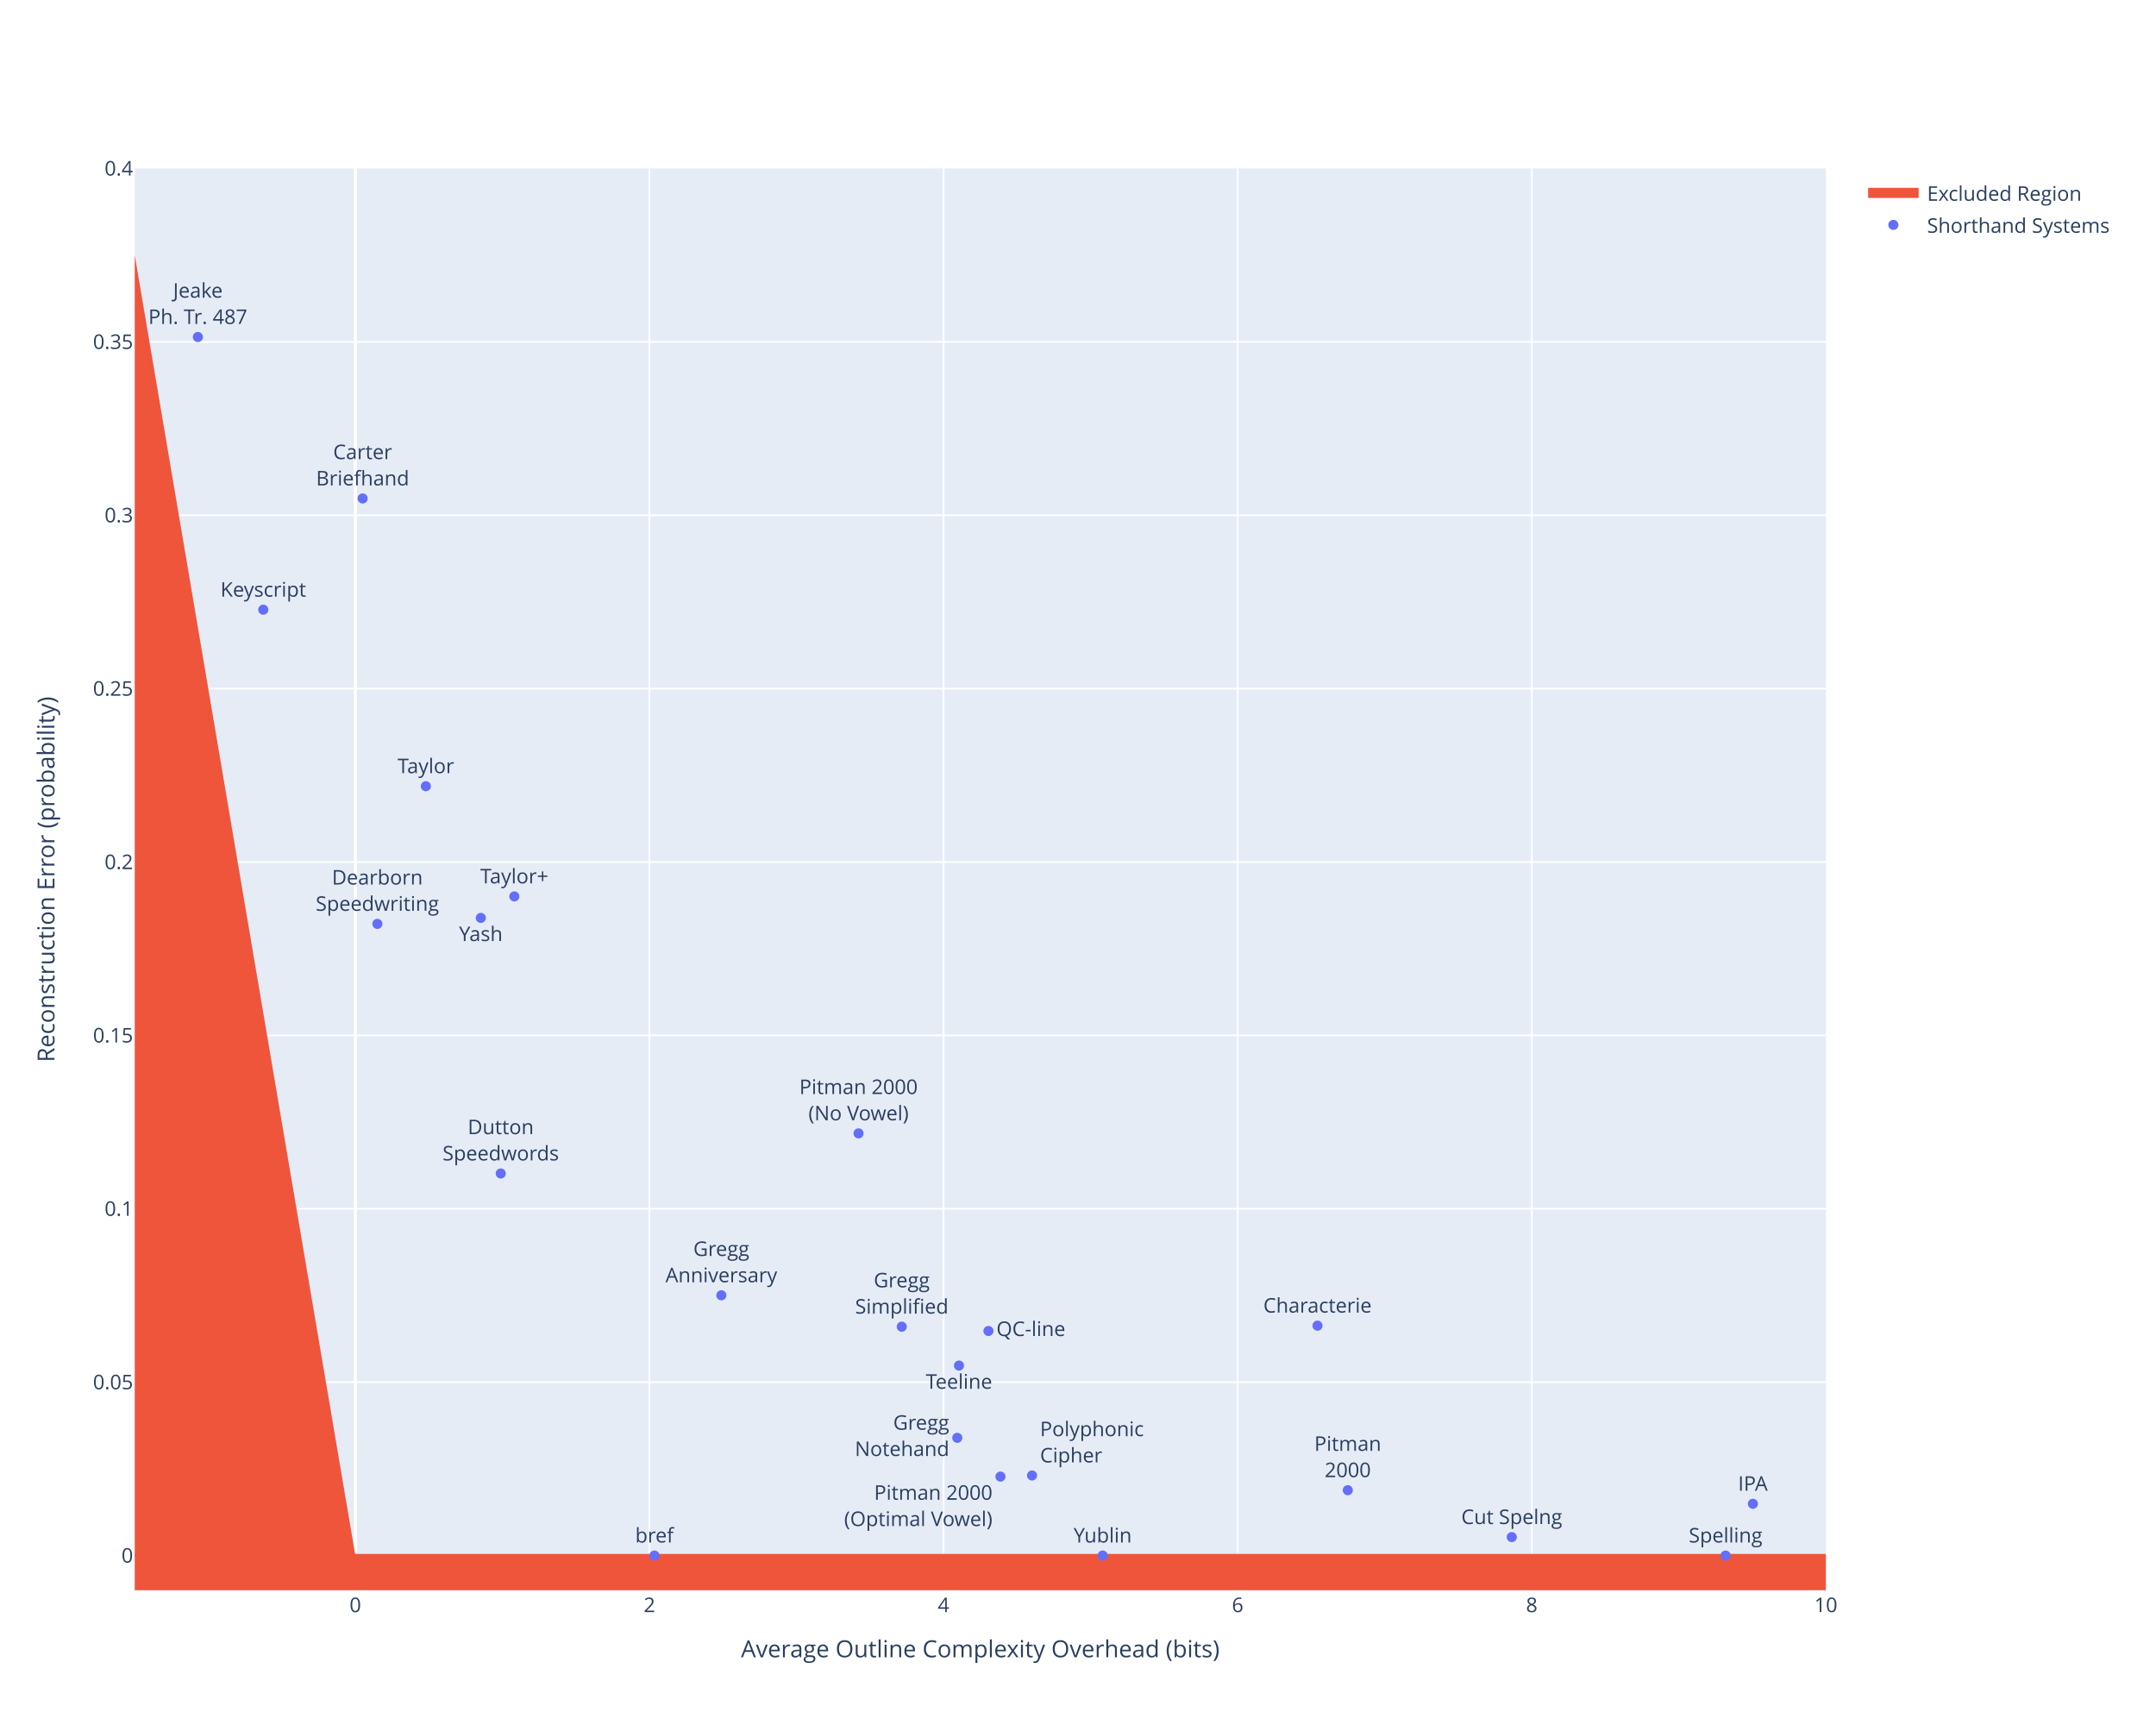
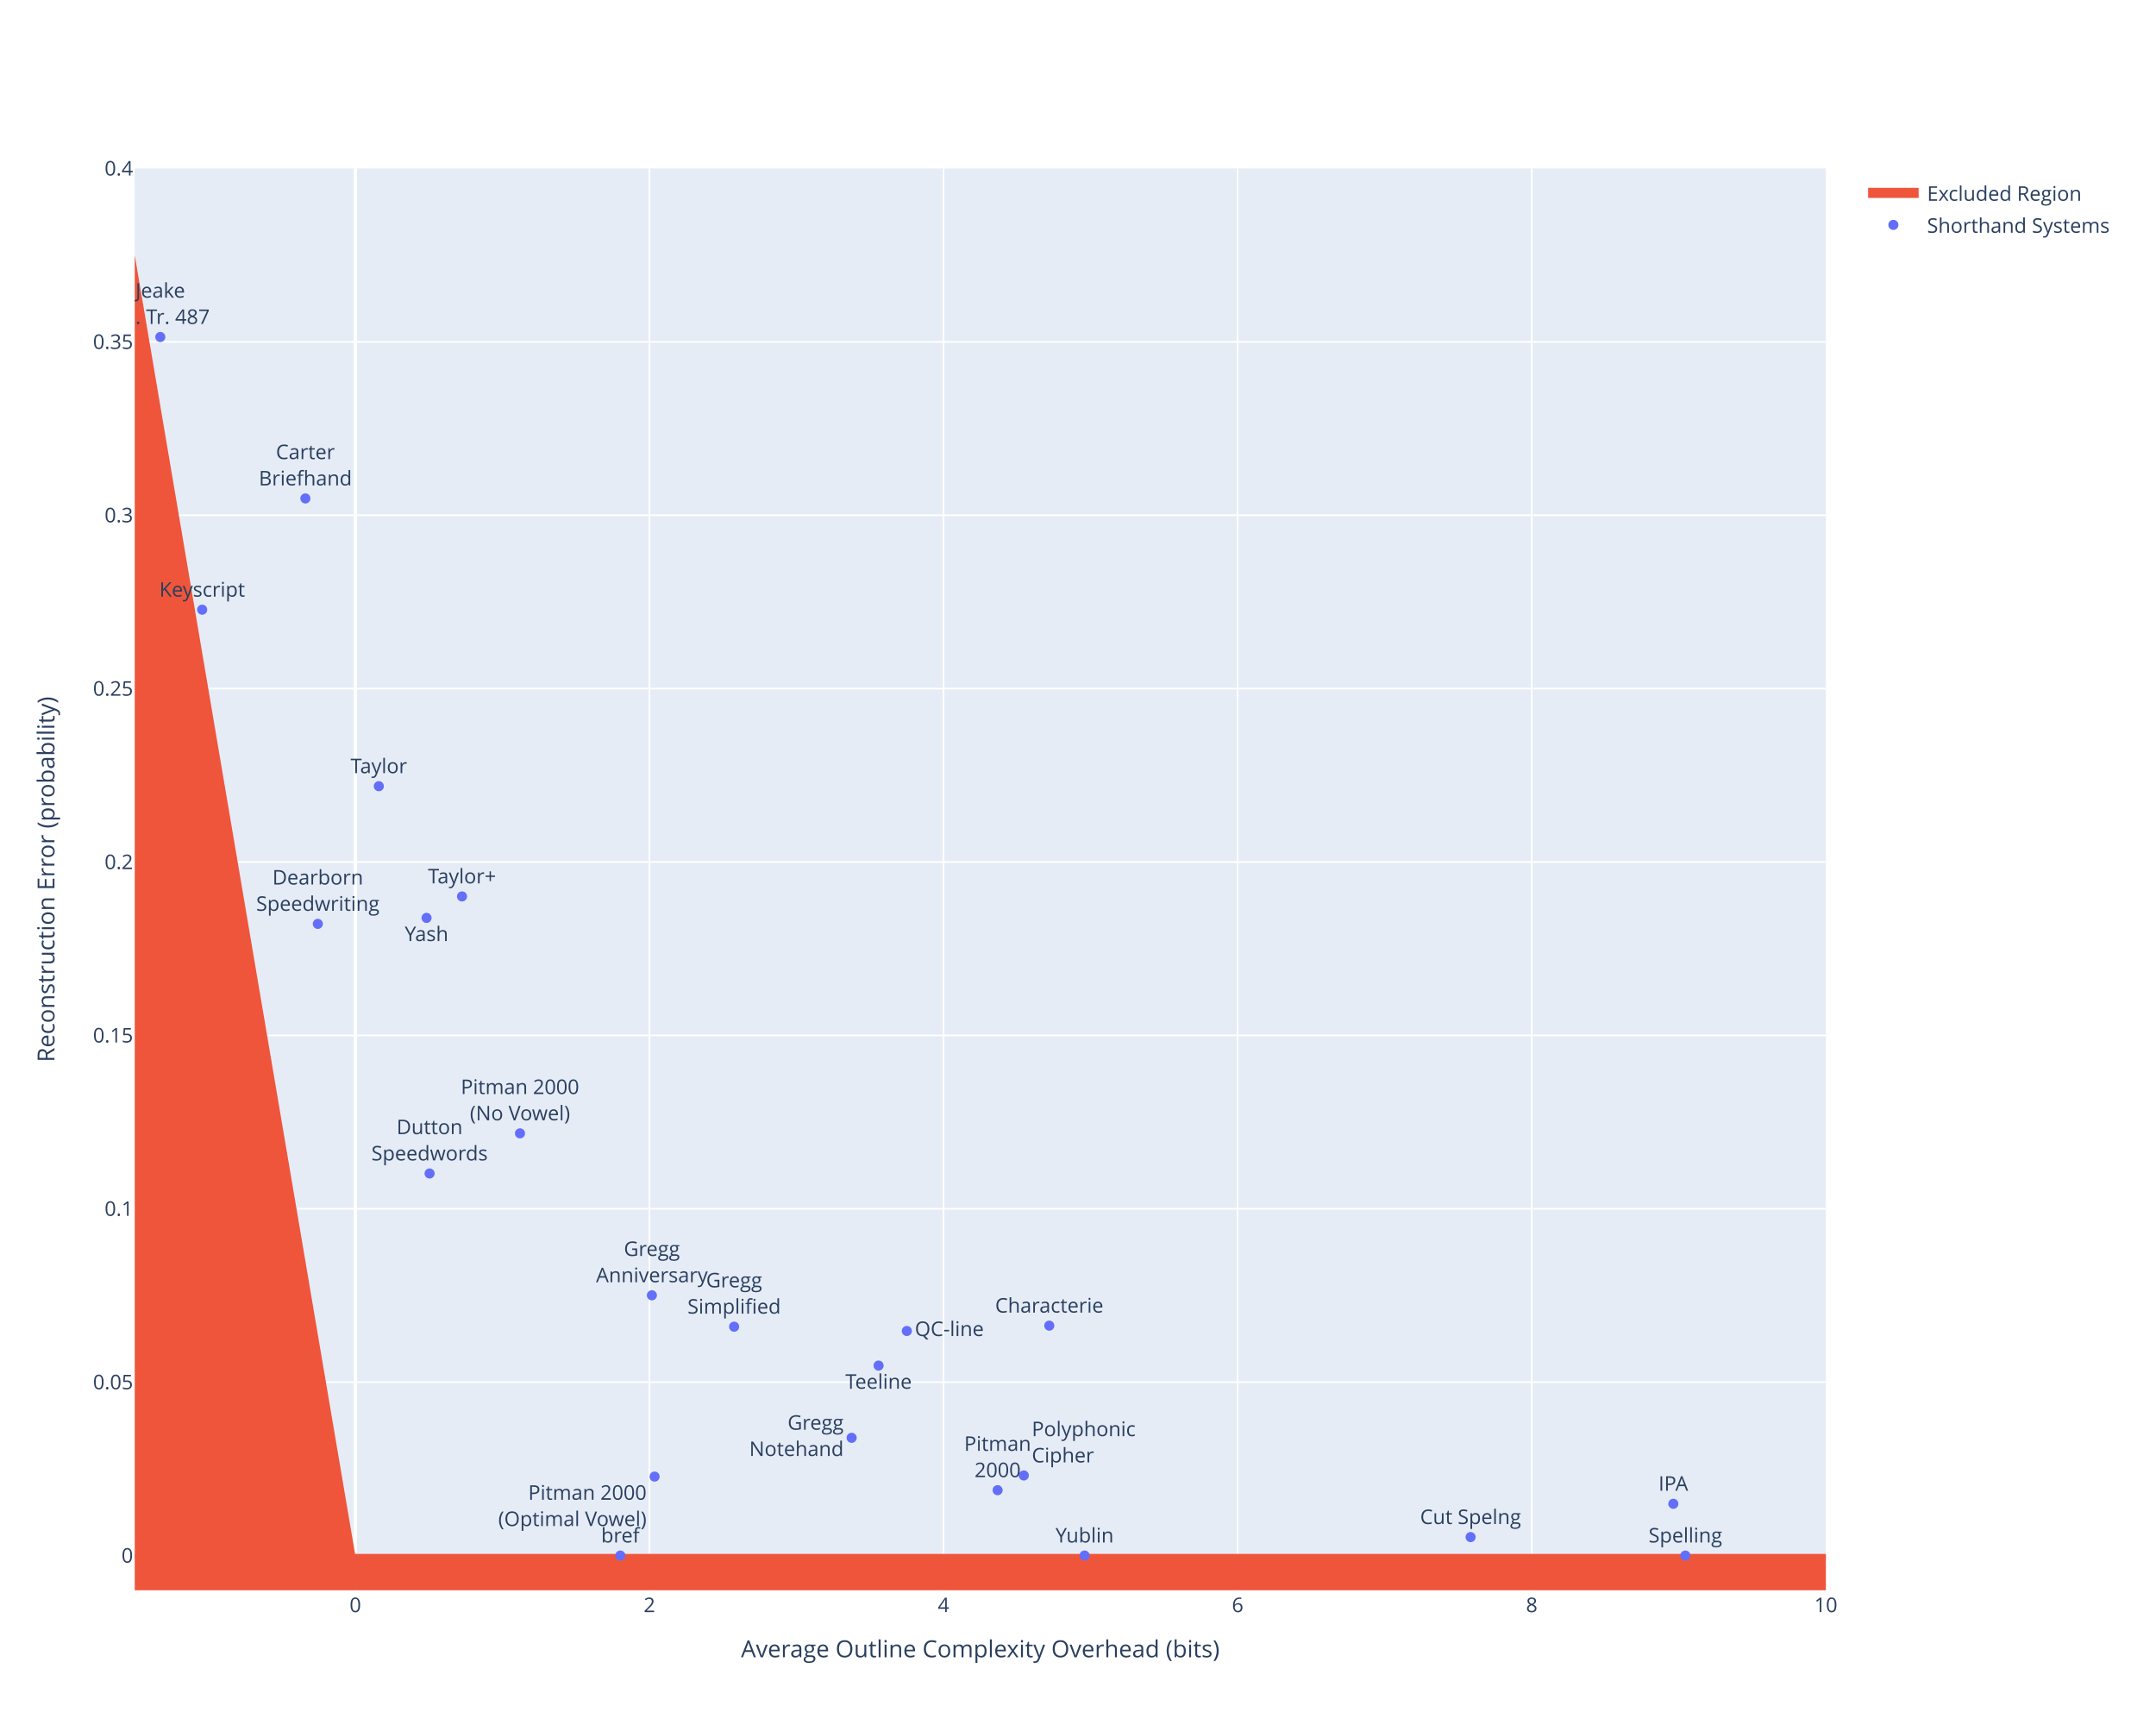
<svg xmlns="http://www.w3.org/2000/svg" class="main-svg" width="1280" height="1024" style="" viewBox="0 0 1280 1024">
  <rect x="0" y="0" width="1280" height="1024" style="fill: rgb(255, 255, 255); fill-opacity: 1;" />
-   <defs id="defs-8dddbd">
+   <defs id="defs-7f9130">
    <g class="clips">
-       <clipPath id="clip8dddbdxyplot" class="plotclip">
+       <clipPath id="clip7f9130xyplot" class="plotclip">
        <rect width="1004" height="844" />
      </clipPath>
-       <clipPath class="axesclip" id="clip8dddbdx">
+       <clipPath class="axesclip" id="clip7f9130x">
        <rect x="80" y="0" width="1004" height="1024" />
      </clipPath>
-       <clipPath class="axesclip" id="clip8dddbdy">
+       <clipPath class="axesclip" id="clip7f9130y">
        <rect x="0" y="100" width="1280" height="844" />
      </clipPath>
-       <clipPath class="axesclip" id="clip8dddbdxy">
+       <clipPath class="axesclip" id="clip7f9130xy">
        <rect x="80" y="100" width="1004" height="844" />
      </clipPath>
    </g>
    <g class="gradients" />
    <g class="patterns" />
  </defs>
  <g class="bglayer">
    <rect class="bg" x="80" y="100" width="1004" height="844" style="fill: rgb(229, 236, 246); fill-opacity: 1; stroke-width: 0;" />
  </g>
  <g class="layer-below">
    <g class="imagelayer" />
    <g class="shapelayer" />
  </g>
  <g class="cartesianlayer">
    <g class="subplot xy">
      <g class="layer-subplot">
        <g class="shapelayer" />
        <g class="imagelayer" />
      </g>
      <g class="minor-gridlayer">
        <g class="x" />
        <g class="y" />
      </g>
      <g class="gridlayer">
        <g class="x">
          <path class="xgrid crisp" transform="translate(385.57,0)" d="M0,100v844" style="stroke: rgb(255, 255, 255); stroke-opacity: 1; stroke-width: 1px;" />
          <path class="xgrid crisp" transform="translate(560.17,0)" d="M0,100v844" style="stroke: rgb(255, 255, 255); stroke-opacity: 1; stroke-width: 1px;" />
          <path class="xgrid crisp" transform="translate(734.78,0)" d="M0,100v844" style="stroke: rgb(255, 255, 255); stroke-opacity: 1; stroke-width: 1px;" />
          <path class="xgrid crisp" transform="translate(909.39,0)" d="M0,100v844" style="stroke: rgb(255, 255, 255); stroke-opacity: 1; stroke-width: 1px;" />
        </g>
        <g class="y">
          <path class="ygrid crisp" transform="translate(0,820.49)" d="M80,0h1004" style="stroke: rgb(255, 255, 255); stroke-opacity: 1; stroke-width: 1px;" />
          <path class="ygrid crisp" transform="translate(0,717.56)" d="M80,0h1004" style="stroke: rgb(255, 255, 255); stroke-opacity: 1; stroke-width: 1px;" />
          <path class="ygrid crisp" transform="translate(0,614.63)" d="M80,0h1004" style="stroke: rgb(255, 255, 255); stroke-opacity: 1; stroke-width: 1px;" />
          <path class="ygrid crisp" transform="translate(0,511.71)" d="M80,0h1004" style="stroke: rgb(255, 255, 255); stroke-opacity: 1; stroke-width: 1px;" />
          <path class="ygrid crisp" transform="translate(0,408.78)" d="M80,0h1004" style="stroke: rgb(255, 255, 255); stroke-opacity: 1; stroke-width: 1px;" />
          <path class="ygrid crisp" transform="translate(0,305.85)" d="M80,0h1004" style="stroke: rgb(255, 255, 255); stroke-opacity: 1; stroke-width: 1px;" />
          <path class="ygrid crisp" transform="translate(0,202.93)" d="M80,0h1004" style="stroke: rgb(255, 255, 255); stroke-opacity: 1; stroke-width: 1px;" />
        </g>
      </g>
      <g class="zerolinelayer">
        <path class="xzl zl crisp" transform="translate(210.96,0)" d="M0,100v844" style="stroke: rgb(255, 255, 255); stroke-opacity: 1; stroke-width: 2px;" />
        <path class="yzl zl crisp" transform="translate(0,923.41)" d="M80,0h1004" style="stroke: rgb(255, 255, 255); stroke-opacity: 1; stroke-width: 2px;" />
      </g>
      <g class="layer-between">
        <g class="shapelayer" />
        <g class="imagelayer" />
      </g>
      <path class="xlines-below" />
      <path class="ylines-below" />
      <g class="overlines-below" />
      <g class="xaxislayer-below" />
      <g class="yaxislayer-below" />
      <g class="overaxes-below" />
      <g class="overplot">
-         <g class="xy" transform="translate(80,100)" clip-path="url(#clip8dddbdxyplot)">
+         <g class="xy" transform="translate(80,100)" clip-path="url(#clip7f9130xyplot)">
          <g class="scatterlayer mlayer">
-             <g class="trace scatter traced5f0e8" style="stroke-miterlimit: 2;">
+             <g class="trace scatter trace0a3fb0" style="stroke-miterlimit: 2;">
              <g class="fills">
                <g>
                  <path class="js-fill" d="M1004,823.41L0,823.41L0,51.46L43.65,308.78L87.3,566.1L130.96,823.41L174.61,823.41L218.26,823.41L261.91,823.41L305.57,823.41L349.22,823.41L392.87,823.41L436.52,823.41L480.17,823.41L523.83,823.41L567.48,823.41L611.13,823.41L654.78,823.41L698.43,823.41L742.09,823.41L785.74,823.41L829.39,823.41L873.04,823.41L916.7,823.41L960.35,823.41L1004,823.41" style="fill: rgb(239, 85, 59); fill-opacity: 1; stroke-width: 0;" />
                </g>
              </g>
              <g class="errorbars" />
              <g class="lines" />
              <g class="points" />
              <g class="text" />
            </g>
-             <g class="trace scatter traceb0dc5a" style="stroke-miterlimit: 2;">
+             <g class="trace scatter traceace3ab" style="stroke-miterlimit: 2;">
              <g class="fills">
                <g>
                  <path class="js-fill" d="M1004,823.41L0,823.41L0,2881.95L43.65,2881.95L87.3,2881.95L130.96,2881.95L174.61,2881.95L218.26,2881.95L261.91,2881.95L305.57,2881.95L349.22,2881.95L392.87,2881.95L436.52,2881.95L480.17,2881.95L523.83,2881.95L567.48,2881.95L611.13,2881.95L654.78,2881.95L698.43,2881.95L742.09,2881.95L785.74,2881.95L829.39,2881.95L873.04,2881.95L916.7,2881.95L960.35,2881.95L1004,2881.95" style="fill: rgb(239, 85, 59); fill-opacity: 1; stroke-width: 0;" />
                </g>
              </g>
              <g class="errorbars" />
              <g class="lines" />
              <g class="points" />
              <g class="text" />
            </g>
-             <g class="trace scatter trace852b61" style="stroke-miterlimit: 2; opacity: 1;">
+             <g class="trace scatter tracee16924" style="stroke-miterlimit: 2; opacity: 1;">
              <g class="fills" />
              <g class="errorbars" />
              <g class="lines">
                <path class="js-line" d="M0,823.41L1004,823.41" style="vector-effect: none; fill: none; stroke: rgb(239, 85, 59); stroke-opacity: 1; stroke-width: 2px; opacity: 1;" />
              </g>
              <g class="points" />
              <g class="text" />
            </g>
-             <g class="trace scatter trace930db3" style="stroke-miterlimit: 2; opacity: 1;">
+             <g class="trace scatter trace1103ac" style="stroke-miterlimit: 2; opacity: 1;">
              <g class="fills" />
              <g class="errorbars" />
              <g class="lines" />
              <g class="points">
-                 <path class="point" transform="translate(944.47,823.41)" d="M3,0A3,3 0 1,1 0,-3A3,3 0 0,1 3,0Z" style="opacity: 1; stroke-width: 0px; fill: rgb(99, 110, 250); fill-opacity: 1;" />
-                 <path class="point" transform="translate(960.68,792.68)" d="M3,0A3,3 0 1,1 0,-3A3,3 0 0,1 3,0Z" style="opacity: 1; stroke-width: 0px; fill: rgb(99, 110, 250); fill-opacity: 1;" />
-                 <path class="point" transform="translate(135.3,195.89)" d="M3,0A3,3 0 1,1 0,-3A3,3 0 0,1 3,0Z" style="opacity: 1; stroke-width: 0px; fill: rgb(99, 110, 250); fill-opacity: 1;" />
-                 <path class="point" transform="translate(217.29,596.61)" d="M3,0A3,3 0 1,1 0,-3A3,3 0 0,1 3,0Z" style="opacity: 1; stroke-width: 0px; fill: rgb(99, 110, 250); fill-opacity: 1;" />
-                 <path class="point" transform="translate(348.26,668.92)" d="M3,0A3,3 0 1,1 0,-3A3,3 0 0,1 3,0Z" style="opacity: 1; stroke-width: 0px; fill: rgb(99, 110, 250); fill-opacity: 1;" />
-                 <path class="point" transform="translate(488.32,753.52)" d="M3,0A3,3 0 1,1 0,-3A3,3 0 0,1 3,0Z" style="opacity: 1; stroke-width: 0px; fill: rgb(99, 110, 250); fill-opacity: 1;" />
-                 <path class="point" transform="translate(455.37,687.55)" d="M3,0A3,3 0 1,1 0,-3A3,3 0 0,1 3,0Z" style="opacity: 1; stroke-width: 0px; fill: rgb(99, 110, 250); fill-opacity: 1;" />
-                 <path class="point" transform="translate(308.54,823.41)" d="M3,0A3,3 0 1,1 0,-3A3,3 0 0,1 3,0Z" style="opacity: 1; stroke-width: 0px; fill: rgb(99, 110, 250); fill-opacity: 1;" />
-                 <path class="point" transform="translate(574.65,823.41)" d="M3,0A3,3 0 1,1 0,-3A3,3 0 0,1 3,0Z" style="opacity: 1; stroke-width: 0px; fill: rgb(99, 110, 250); fill-opacity: 1;" />
-                 <path class="point" transform="translate(817.53,812.45)" d="M3,0A3,3 0 1,1 0,-3A3,3 0 0,1 3,0Z" style="opacity: 1; stroke-width: 0px; fill: rgb(99, 110, 250); fill-opacity: 1;" />
-                 <path class="point" transform="translate(172.83,366.71)" d="M3,0A3,3 0 1,1 0,-3A3,3 0 0,1 3,0Z" style="opacity: 1; stroke-width: 0px; fill: rgb(99, 110, 250); fill-opacity: 1;" />
-                 <path class="point" transform="translate(225.35,432.14)" d="M3,0A3,3 0 1,1 0,-3A3,3 0 0,1 3,0Z" style="opacity: 1; stroke-width: 0px; fill: rgb(99, 110, 250); fill-opacity: 1;" />
-                 <path class="point" transform="translate(702.18,686.94)" d="M3,0A3,3 0 1,1 0,-3A3,3 0 0,1 3,0Z" style="opacity: 1; stroke-width: 0px; fill: rgb(99, 110, 250); fill-opacity: 1;" />
-                 <path class="point" transform="translate(489.34,710.64)" d="M3,0A3,3 0 1,1 0,-3A3,3 0 0,1 3,0Z" style="opacity: 1; stroke-width: 0px; fill: rgb(99, 110, 250); fill-opacity: 1;" />
-                 <path class="point" transform="translate(76.31,261.93)" d="M3,0A3,3 0 1,1 0,-3A3,3 0 0,1 3,0Z" style="opacity: 1; stroke-width: 0px; fill: rgb(99, 110, 250); fill-opacity: 1;" />
-                 <path class="point" transform="translate(144.04,448.43)" d="M3,0A3,3 0 1,1 0,-3A3,3 0 0,1 3,0Z" style="opacity: 1; stroke-width: 0px; fill: rgb(99, 110, 250); fill-opacity: 1;" />
-                 <path class="point" transform="translate(506.83,690.1)" d="M3,0A3,3 0 1,1 0,-3A3,3 0 0,1 3,0Z" style="opacity: 1; stroke-width: 0px; fill: rgb(99, 110, 250); fill-opacity: 1;" />
-                 <path class="point" transform="translate(205.46,444.88)" d="M3,0A3,3 0 1,1 0,-3A3,3 0 0,1 3,0Z" style="opacity: 1; stroke-width: 0px; fill: rgb(99, 110, 250); fill-opacity: 1;" />
-                 <path class="point" transform="translate(37.48,100.05)" d="M3,0A3,3 0 1,1 0,-3A3,3 0 0,1 3,0Z" style="opacity: 1; stroke-width: 0px; fill: rgb(99, 110, 250); fill-opacity: 1;" />
-                 <path class="point" transform="translate(532.71,775.88)" d="M3,0A3,3 0 1,1 0,-3A3,3 0 0,1 3,0Z" style="opacity: 1; stroke-width: 0px; fill: rgb(99, 110, 250); fill-opacity: 1;" />
-                 <path class="point" transform="translate(720.17,784.61)" d="M3,0A3,3 0 1,1 0,-3A3,3 0 0,1 3,0Z" style="opacity: 1; stroke-width: 0px; fill: rgb(99, 110, 250); fill-opacity: 1;" />
-                 <path class="point" transform="translate(429.71,572.79)" d="M3,0A3,3 0 1,1 0,-3A3,3 0 0,1 3,0Z" style="opacity: 1; stroke-width: 0px; fill: rgb(99, 110, 250); fill-opacity: 1;" />
-                 <path class="point" transform="translate(513.97,776.54)" d="M3,0A3,3 0 1,1 0,-3A3,3 0 0,1 3,0Z" style="opacity: 1; stroke-width: 0px; fill: rgb(99, 110, 250); fill-opacity: 1;" />
+                 <path class="point" transform="translate(920.6,823.41)" d="M3,0A3,3 0 1,1 0,-3A3,3 0 0,1 3,0Z" style="opacity: 1; stroke-width: 0px; fill: rgb(99, 110, 250); fill-opacity: 1;" />
+                 <path class="point" transform="translate(913.44,792.68)" d="M3,0A3,3 0 1,1 0,-3A3,3 0 0,1 3,0Z" style="opacity: 1; stroke-width: 0px; fill: rgb(99, 110, 250); fill-opacity: 1;" />
+                 <path class="point" transform="translate(101.31,195.89)" d="M3,0A3,3 0 1,1 0,-3A3,3 0 0,1 3,0Z" style="opacity: 1; stroke-width: 0px; fill: rgb(99, 110, 250); fill-opacity: 1;" />
+                 <path class="point" transform="translate(175.04,596.61)" d="M3,0A3,3 0 1,1 0,-3A3,3 0 0,1 3,0Z" style="opacity: 1; stroke-width: 0px; fill: rgb(99, 110, 250); fill-opacity: 1;" />
+                 <path class="point" transform="translate(307.02,668.92)" d="M3,0A3,3 0 1,1 0,-3A3,3 0 0,1 3,0Z" style="opacity: 1; stroke-width: 0px; fill: rgb(99, 110, 250); fill-opacity: 1;" />
+                 <path class="point" transform="translate(425.61,753.52)" d="M3,0A3,3 0 1,1 0,-3A3,3 0 0,1 3,0Z" style="opacity: 1; stroke-width: 0px; fill: rgb(99, 110, 250); fill-opacity: 1;" />
+                 <path class="point" transform="translate(355.84,687.55)" d="M3,0A3,3 0 1,1 0,-3A3,3 0 0,1 3,0Z" style="opacity: 1; stroke-width: 0px; fill: rgb(99, 110, 250); fill-opacity: 1;" />
+                 <path class="point" transform="translate(288.3,823.41)" d="M3,0A3,3 0 1,1 0,-3A3,3 0 0,1 3,0Z" style="opacity: 1; stroke-width: 0px; fill: rgb(99, 110, 250); fill-opacity: 1;" />
+                 <path class="point" transform="translate(563.92,823.41)" d="M3,0A3,3 0 1,1 0,-3A3,3 0 0,1 3,0Z" style="opacity: 1; stroke-width: 0px; fill: rgb(99, 110, 250); fill-opacity: 1;" />
+                 <path class="point" transform="translate(793.08,812.45)" d="M3,0A3,3 0 1,1 0,-3A3,3 0 0,1 3,0Z" style="opacity: 1; stroke-width: 0px; fill: rgb(99, 110, 250); fill-opacity: 1;" />
+                 <path class="point" transform="translate(144.91,366.71)" d="M3,0A3,3 0 1,1 0,-3A3,3 0 0,1 3,0Z" style="opacity: 1; stroke-width: 0px; fill: rgb(99, 110, 250); fill-opacity: 1;" />
+                 <path class="point" transform="translate(194.3,432.14)" d="M3,0A3,3 0 1,1 0,-3A3,3 0 0,1 3,0Z" style="opacity: 1; stroke-width: 0px; fill: rgb(99, 110, 250); fill-opacity: 1;" />
+                 <path class="point" transform="translate(542.95,686.94)" d="M3,0A3,3 0 1,1 0,-3A3,3 0 0,1 3,0Z" style="opacity: 1; stroke-width: 0px; fill: rgb(99, 110, 250); fill-opacity: 1;" />
+                 <path class="point" transform="translate(441.6,710.64)" d="M3,0A3,3 0 1,1 0,-3A3,3 0 0,1 3,0Z" style="opacity: 1; stroke-width: 0px; fill: rgb(99, 110, 250); fill-opacity: 1;" />
+                 <path class="point" transform="translate(40.03,261.93)" d="M3,0A3,3 0 1,1 0,-3A3,3 0 0,1 3,0Z" style="opacity: 1; stroke-width: 0px; fill: rgb(99, 110, 250); fill-opacity: 1;" />
+                 <path class="point" transform="translate(108.69,448.43)" d="M3,0A3,3 0 1,1 0,-3A3,3 0 0,1 3,0Z" style="opacity: 1; stroke-width: 0px; fill: rgb(99, 110, 250); fill-opacity: 1;" />
+                 <path class="point" transform="translate(458.38,690.1)" d="M3,0A3,3 0 1,1 0,-3A3,3 0 0,1 3,0Z" style="opacity: 1; stroke-width: 0px; fill: rgb(99, 110, 250); fill-opacity: 1;" />
+                 <path class="point" transform="translate(173.24,444.88)" d="M3,0A3,3 0 1,1 0,-3A3,3 0 0,1 3,0Z" style="opacity: 1; stroke-width: 0px; fill: rgb(99, 110, 250); fill-opacity: 1;" />
+                 <path class="point" transform="translate(15.17,100.05)" d="M3,0A3,3 0 1,1 0,-3A3,3 0 0,1 3,0Z" style="opacity: 1; stroke-width: 0px; fill: rgb(99, 110, 250); fill-opacity: 1;" />
+                 <path class="point" transform="translate(527.82,775.88)" d="M3,0A3,3 0 1,1 0,-3A3,3 0 0,1 3,0Z" style="opacity: 1; stroke-width: 0px; fill: rgb(99, 110, 250); fill-opacity: 1;" />
+                 <path class="point" transform="translate(512.28,784.61)" d="M3,0A3,3 0 1,1 0,-3A3,3 0 0,1 3,0Z" style="opacity: 1; stroke-width: 0px; fill: rgb(99, 110, 250); fill-opacity: 1;" />
+                 <path class="point" transform="translate(228.72,572.79)" d="M3,0A3,3 0 1,1 0,-3A3,3 0 0,1 3,0Z" style="opacity: 1; stroke-width: 0px; fill: rgb(99, 110, 250); fill-opacity: 1;" />
+                 <path class="point" transform="translate(308.62,776.54)" d="M3,0A3,3 0 1,1 0,-3A3,3 0 0,1 3,0Z" style="opacity: 1; stroke-width: 0px; fill: rgb(99, 110, 250); fill-opacity: 1;" />
              </g>
              <g class="text">
                <g class="textpoint" transform="translate(0,-7.75)">
-                   <text x="944.47" y="823.41" text-anchor="middle" style="font-family: 'Open Sans', verdana, arial, sans-serif; font-size: 12px; fill: rgb(42, 63, 95); fill-opacity: 1; white-space: pre;">Spelling</text>
-                 </g>
-                 <g class="textpoint" transform="translate(0,-7.75)">
-                   <text x="960.68" y="792.68" text-anchor="middle" style="font-family: 'Open Sans', verdana, arial, sans-serif; font-size: 12px; fill: rgb(42, 63, 95); fill-opacity: 1; white-space: pre;">IPA</text>
-                 </g>
-                 <g class="textpoint" transform="translate(0,-23.35)">
-                   <text x="135.3" y="195.89" text-anchor="middle" style="font-family: 'Open Sans', verdana, arial, sans-serif; font-size: 12px; fill: rgb(42, 63, 95); fill-opacity: 1; white-space: pre;">Carter<tspan class="line" dy="0em" x="135.3" y="195.89" />
-                     <tspan class="line" dy="1.3em" x="135.3" y="195.89">Briefhand</tspan>
-                   </text>
-                 </g>
-                 <g class="textpoint" transform="translate(0,-23.35)">
-                   <text x="217.29" y="596.61" text-anchor="middle" style="font-family: 'Open Sans', verdana, arial, sans-serif; font-size: 12px; fill: rgb(42, 63, 95); fill-opacity: 1; white-space: pre;">Dutton<tspan class="line" dy="0em" x="217.29" y="596.61" />
-                     <tspan class="line" dy="1.3em" x="217.29" y="596.61">Speedwords</tspan>
-                   </text>
-                 </g>
-                 <g class="textpoint" transform="translate(0,-23.35)">
-                   <text x="348.26" y="668.92" text-anchor="middle" style="font-family: 'Open Sans', verdana, arial, sans-serif; font-size: 12px; fill: rgb(42, 63, 95); fill-opacity: 1; white-space: pre;">Gregg<tspan class="line" dy="0em" x="348.26" y="668.92" />
-                     <tspan class="line" dy="1.3em" x="348.26" y="668.92">Anniversary</tspan>
+                   <text x="920.6" y="823.41" text-anchor="middle" style="font-family: 'Open Sans', verdana, arial, sans-serif; font-size: 12px; fill: rgb(42, 63, 95); fill-opacity: 1; white-space: pre;">Spelling</text>
+                 </g>
+                 <g class="textpoint" transform="translate(0,-7.75)">
+                   <text x="913.44" y="792.68" text-anchor="middle" style="font-family: 'Open Sans', verdana, arial, sans-serif; font-size: 12px; fill: rgb(42, 63, 95); fill-opacity: 1; white-space: pre;">IPA</text>
+                 </g>
+                 <g class="textpoint" transform="translate(0,-23.35)">
+                   <text x="101.31" y="195.89" text-anchor="middle" style="font-family: 'Open Sans', verdana, arial, sans-serif; font-size: 12px; fill: rgb(42, 63, 95); fill-opacity: 1; white-space: pre;">Carter<tspan class="line" dy="0em" x="101.31" y="195.89" />
+                     <tspan class="line" dy="1.3em" x="101.31" y="195.89">Briefhand</tspan>
+                   </text>
+                 </g>
+                 <g class="textpoint" transform="translate(0,-23.35)">
+                   <text x="175.04" y="596.61" text-anchor="middle" style="font-family: 'Open Sans', verdana, arial, sans-serif; font-size: 12px; fill: rgb(42, 63, 95); fill-opacity: 1; white-space: pre;">Dutton<tspan class="line" dy="0em" x="175.04" y="596.61" />
+                     <tspan class="line" dy="1.3em" x="175.04" y="596.61">Speedwords</tspan>
+                   </text>
+                 </g>
+                 <g class="textpoint" transform="translate(0,-23.35)">
+                   <text x="307.02" y="668.92" text-anchor="middle" style="font-family: 'Open Sans', verdana, arial, sans-serif; font-size: 12px; fill: rgb(42, 63, 95); fill-opacity: 1; white-space: pre;">Gregg<tspan class="line" dy="0em" x="307.02" y="668.92" />
+                     <tspan class="line" dy="1.3em" x="307.02" y="668.92">Anniversary</tspan>
                  </text>
                </g>
                <g class="textpoint" transform="translate(-4.75,-4.8)">
-                   <text x="488.32" y="753.52" text-anchor="end" style="font-family: 'Open Sans', verdana, arial, sans-serif; font-size: 12px; fill: rgb(42, 63, 95); fill-opacity: 1; white-space: pre;">Gregg<tspan class="line" dy="0em" x="488.32" y="753.52" />
-                     <tspan class="line" dy="1.3em" x="488.32" y="753.52">Notehand</tspan>
-                   </text>
-                 </g>
-                 <g class="textpoint" transform="translate(0,-23.35)">
-                   <text x="455.37" y="687.55" text-anchor="middle" style="font-family: 'Open Sans', verdana, arial, sans-serif; font-size: 12px; fill: rgb(42, 63, 95); fill-opacity: 1; white-space: pre;">Gregg<tspan class="line" dy="0em" x="455.37" y="687.55" />
-                     <tspan class="line" dy="1.3em" x="455.37" y="687.55">Simplified</tspan>
-                   </text>
-                 </g>
-                 <g class="textpoint" transform="translate(0,-7.75)">
-                   <text x="308.54" y="823.41" text-anchor="middle" style="font-family: 'Open Sans', verdana, arial, sans-serif; font-size: 12px; fill: rgb(42, 63, 95); fill-opacity: 1; white-space: pre;">bref</text>
-                 </g>
-                 <g class="textpoint" transform="translate(0,-7.75)">
-                   <text x="574.65" y="823.41" text-anchor="middle" style="font-family: 'Open Sans', verdana, arial, sans-serif; font-size: 12px; fill: rgb(42, 63, 95); fill-opacity: 1; white-space: pre;">Yublin</text>
-                 </g>
-                 <g class="textpoint" transform="translate(0,-7.75)">
-                   <text x="817.53" y="812.45" text-anchor="middle" style="font-family: 'Open Sans', verdana, arial, sans-serif; font-size: 12px; fill: rgb(42, 63, 95); fill-opacity: 1; white-space: pre;">Cut Spelng</text>
-                 </g>
-                 <g class="textpoint" transform="translate(0,-7.75)">
-                   <text x="172.83" y="366.71" text-anchor="middle" style="font-family: 'Open Sans', verdana, arial, sans-serif; font-size: 12px; fill: rgb(42, 63, 95); fill-opacity: 1; white-space: pre;">Taylor</text>
-                 </g>
-                 <g class="textpoint" transform="translate(0,-7.75)">
-                   <text x="225.35" y="432.14" text-anchor="middle" style="font-family: 'Open Sans', verdana, arial, sans-serif; font-size: 12px; fill: rgb(42, 63, 95); fill-opacity: 1; white-space: pre;">Taylor+</text>
-                 </g>
-                 <g class="textpoint" transform="translate(0,-7.75)">
-                   <text x="702.18" y="686.94" text-anchor="middle" style="font-family: 'Open Sans', verdana, arial, sans-serif; font-size: 12px; fill: rgb(42, 63, 95); fill-opacity: 1; white-space: pre;">Characterie</text>
+                   <text x="425.61" y="753.52" text-anchor="end" style="font-family: 'Open Sans', verdana, arial, sans-serif; font-size: 12px; fill: rgb(42, 63, 95); fill-opacity: 1; white-space: pre;">Gregg<tspan class="line" dy="0em" x="425.61" y="753.52" />
+                     <tspan class="line" dy="1.3em" x="425.61" y="753.52">Notehand</tspan>
+                   </text>
+                 </g>
+                 <g class="textpoint" transform="translate(0,-23.35)">
+                   <text x="355.84" y="687.55" text-anchor="middle" style="font-family: 'Open Sans', verdana, arial, sans-serif; font-size: 12px; fill: rgb(42, 63, 95); fill-opacity: 1; white-space: pre;">Gregg<tspan class="line" dy="0em" x="355.84" y="687.55" />
+                     <tspan class="line" dy="1.3em" x="355.84" y="687.55">Simplified</tspan>
+                   </text>
+                 </g>
+                 <g class="textpoint" transform="translate(0,-7.75)">
+                   <text x="288.3" y="823.41" text-anchor="middle" style="font-family: 'Open Sans', verdana, arial, sans-serif; font-size: 12px; fill: rgb(42, 63, 95); fill-opacity: 1; white-space: pre;">bref</text>
+                 </g>
+                 <g class="textpoint" transform="translate(0,-7.75)">
+                   <text x="563.92" y="823.41" text-anchor="middle" style="font-family: 'Open Sans', verdana, arial, sans-serif; font-size: 12px; fill: rgb(42, 63, 95); fill-opacity: 1; white-space: pre;">Yublin</text>
+                 </g>
+                 <g class="textpoint" transform="translate(0,-7.75)">
+                   <text x="793.08" y="812.45" text-anchor="middle" style="font-family: 'Open Sans', verdana, arial, sans-serif; font-size: 12px; fill: rgb(42, 63, 95); fill-opacity: 1; white-space: pre;">Cut Spelng</text>
+                 </g>
+                 <g class="textpoint" transform="translate(0,-7.75)">
+                   <text x="144.91" y="366.71" text-anchor="middle" style="font-family: 'Open Sans', verdana, arial, sans-serif; font-size: 12px; fill: rgb(42, 63, 95); fill-opacity: 1; white-space: pre;">Taylor</text>
+                 </g>
+                 <g class="textpoint" transform="translate(0,-7.75)">
+                   <text x="194.3" y="432.14" text-anchor="middle" style="font-family: 'Open Sans', verdana, arial, sans-serif; font-size: 12px; fill: rgb(42, 63, 95); fill-opacity: 1; white-space: pre;">Taylor+</text>
+                 </g>
+                 <g class="textpoint" transform="translate(0,-7.75)">
+                   <text x="542.95" y="686.94" text-anchor="middle" style="font-family: 'Open Sans', verdana, arial, sans-serif; font-size: 12px; fill: rgb(42, 63, 95); fill-opacity: 1; white-space: pre;">Characterie</text>
                </g>
                <g class="textpoint" transform="translate(0,13.75)">
-                   <text x="489.34" y="710.64" text-anchor="middle" style="font-family: 'Open Sans', verdana, arial, sans-serif; font-size: 12px; fill: rgb(42, 63, 95); fill-opacity: 1; white-space: pre;">Teeline</text>
-                 </g>
-                 <g class="textpoint" transform="translate(0,-7.75)">
-                   <text x="76.31" y="261.93" text-anchor="middle" style="font-family: 'Open Sans', verdana, arial, sans-serif; font-size: 12px; fill: rgb(42, 63, 95); fill-opacity: 1; white-space: pre;">Keyscript</text>
-                 </g>
-                 <g class="textpoint" transform="translate(0,-23.35)">
-                   <text x="144.04" y="448.43" text-anchor="middle" style="font-family: 'Open Sans', verdana, arial, sans-serif; font-size: 12px; fill: rgb(42, 63, 95); fill-opacity: 1; white-space: pre;">Dearborn<tspan class="line" dy="0em" x="144.04" y="448.43" />
-                     <tspan class="line" dy="1.3em" x="144.04" y="448.43">Speedwriting</tspan>
+                   <text x="441.6" y="710.64" text-anchor="middle" style="font-family: 'Open Sans', verdana, arial, sans-serif; font-size: 12px; fill: rgb(42, 63, 95); fill-opacity: 1; white-space: pre;">Teeline</text>
+                 </g>
+                 <g class="textpoint" transform="translate(0,-7.75)">
+                   <text x="40.03" y="261.93" text-anchor="middle" style="font-family: 'Open Sans', verdana, arial, sans-serif; font-size: 12px; fill: rgb(42, 63, 95); fill-opacity: 1; white-space: pre;">Keyscript</text>
+                 </g>
+                 <g class="textpoint" transform="translate(0,-23.35)">
+                   <text x="108.69" y="448.43" text-anchor="middle" style="font-family: 'Open Sans', verdana, arial, sans-serif; font-size: 12px; fill: rgb(42, 63, 95); fill-opacity: 1; white-space: pre;">Dearborn<tspan class="line" dy="0em" x="108.69" y="448.43" />
+                     <tspan class="line" dy="1.3em" x="108.69" y="448.43">Speedwriting</tspan>
                  </text>
                </g>
                <g class="textpoint" transform="translate(4.75,3)">
-                   <text x="506.83" y="690.1" text-anchor="start" style="font-family: 'Open Sans', verdana, arial, sans-serif; font-size: 12px; fill: rgb(42, 63, 95); fill-opacity: 1; white-space: pre;">QC-line</text>
+                   <text x="458.38" y="690.1" text-anchor="start" style="font-family: 'Open Sans', verdana, arial, sans-serif; font-size: 12px; fill: rgb(42, 63, 95); fill-opacity: 1; white-space: pre;">QC-line</text>
                </g>
                <g class="textpoint" transform="translate(0,13.75)">
-                   <text x="205.46" y="444.88" text-anchor="middle" style="font-family: 'Open Sans', verdana, arial, sans-serif; font-size: 12px; fill: rgb(42, 63, 95); fill-opacity: 1; white-space: pre;">Yash</text>
-                 </g>
-                 <g class="textpoint" transform="translate(0,-23.35)">
-                   <text x="37.48" y="100.05" text-anchor="middle" style="font-family: 'Open Sans', verdana, arial, sans-serif; font-size: 12px; fill: rgb(42, 63, 95); fill-opacity: 1; white-space: pre;">Jeake<tspan class="line" dy="0em" x="37.48" y="100.05" />
-                     <tspan class="line" dy="1.3em" x="37.48" y="100.05">Ph. Tr. 487</tspan>
+                   <text x="173.24" y="444.88" text-anchor="middle" style="font-family: 'Open Sans', verdana, arial, sans-serif; font-size: 12px; fill: rgb(42, 63, 95); fill-opacity: 1; white-space: pre;">Yash</text>
+                 </g>
+                 <g class="textpoint" transform="translate(0,-23.35)">
+                   <text x="15.17" y="100.05" text-anchor="middle" style="font-family: 'Open Sans', verdana, arial, sans-serif; font-size: 12px; fill: rgb(42, 63, 95); fill-opacity: 1; white-space: pre;">Jeake<tspan class="line" dy="0em" x="15.17" y="100.05" />
+                     <tspan class="line" dy="1.3em" x="15.17" y="100.05">Ph. Tr. 487</tspan>
                  </text>
                </g>
                <g class="textpoint" transform="translate(4.75,-23.35)">
-                   <text x="532.71" y="775.88" text-anchor="start" style="font-family: 'Open Sans', verdana, arial, sans-serif; font-size: 12px; fill: rgb(42, 63, 95); fill-opacity: 1; white-space: pre;">Polyphonic<tspan class="line" dy="0em" x="532.71" y="775.88" />
-                     <tspan class="line" dy="1.3em" x="532.71" y="775.88">Cipher</tspan>
-                   </text>
-                 </g>
-                 <g class="textpoint" transform="translate(0,-23.35)">
-                   <text x="720.17" y="784.61" text-anchor="middle" style="font-family: 'Open Sans', verdana, arial, sans-serif; font-size: 12px; fill: rgb(42, 63, 95); fill-opacity: 1; white-space: pre;">Pitman<tspan class="line" dy="0em" x="720.17" y="784.61" />
-                     <tspan class="line" dy="1.3em" x="720.17" y="784.61">2000</tspan>
-                   </text>
-                 </g>
-                 <g class="textpoint" transform="translate(0,-23.35)">
-                   <text x="429.71" y="572.79" text-anchor="middle" style="font-family: 'Open Sans', verdana, arial, sans-serif; font-size: 12px; fill: rgb(42, 63, 95); fill-opacity: 1; white-space: pre;">Pitman 2000<tspan class="line" dy="0em" x="429.71" y="572.79" />
-                     <tspan class="line" dy="1.3em" x="429.71" y="572.79">(No Vowel)</tspan>
+                   <text x="527.82" y="775.88" text-anchor="start" style="font-family: 'Open Sans', verdana, arial, sans-serif; font-size: 12px; fill: rgb(42, 63, 95); fill-opacity: 1; white-space: pre;">Polyphonic<tspan class="line" dy="0em" x="527.82" y="775.88" />
+                     <tspan class="line" dy="1.3em" x="527.82" y="775.88">Cipher</tspan>
+                   </text>
+                 </g>
+                 <g class="textpoint" transform="translate(0,-23.35)">
+                   <text x="512.28" y="784.61" text-anchor="middle" style="font-family: 'Open Sans', verdana, arial, sans-serif; font-size: 12px; fill: rgb(42, 63, 95); fill-opacity: 1; white-space: pre;">Pitman<tspan class="line" dy="0em" x="512.28" y="784.61" />
+                     <tspan class="line" dy="1.3em" x="512.28" y="784.61">2000</tspan>
+                   </text>
+                 </g>
+                 <g class="textpoint" transform="translate(0,-23.35)">
+                   <text x="228.72" y="572.79" text-anchor="middle" style="font-family: 'Open Sans', verdana, arial, sans-serif; font-size: 12px; fill: rgb(42, 63, 95); fill-opacity: 1; white-space: pre;">Pitman 2000<tspan class="line" dy="0em" x="228.72" y="572.79" />
+                     <tspan class="line" dy="1.3em" x="228.72" y="572.79">(No Vowel)</tspan>
                  </text>
                </g>
                <g class="textpoint" transform="translate(-4.75,13.75)">
-                   <text x="513.97" y="776.54" text-anchor="end" style="font-family: 'Open Sans', verdana, arial, sans-serif; font-size: 12px; fill: rgb(42, 63, 95); fill-opacity: 1; white-space: pre;">Pitman 2000<tspan class="line" dy="0em" x="513.97" y="776.54" />
-                     <tspan class="line" dy="1.3em" x="513.97" y="776.54">(Optimal Vowel)</tspan>
+                   <text x="308.62" y="776.54" text-anchor="end" style="font-family: 'Open Sans', verdana, arial, sans-serif; font-size: 12px; fill: rgb(42, 63, 95); fill-opacity: 1; white-space: pre;">Pitman 2000<tspan class="line" dy="0em" x="308.62" y="776.54" />
+                     <tspan class="line" dy="1.3em" x="308.62" y="776.54">(Optimal Vowel)</tspan>
                  </text>
                </g>
              </g>
            </g>
          </g>
        </g>
      </g>
      <path class="xlines-above crisp" d="M0,0" style="fill: none;" />
      <path class="ylines-above crisp" d="M0,0" style="fill: none;" />
      <g class="overlines-above" />
      <g class="xaxislayer-above">
        <g class="xtick">
          <text text-anchor="middle" x="0" y="957" transform="translate(210.96,0)" style="font-family: 'Open Sans', verdana, arial, sans-serif; font-size: 12px; fill: rgb(42, 63, 95); fill-opacity: 1; white-space: pre; opacity: 1;">0</text>
        </g>
        <g class="xtick">
          <text text-anchor="middle" x="0" y="957" style="font-family: 'Open Sans', verdana, arial, sans-serif; font-size: 12px; fill: rgb(42, 63, 95); fill-opacity: 1; white-space: pre; opacity: 1;" transform="translate(385.57,0)">2</text>
        </g>
        <g class="xtick">
          <text text-anchor="middle" x="0" y="957" style="font-family: 'Open Sans', verdana, arial, sans-serif; font-size: 12px; fill: rgb(42, 63, 95); fill-opacity: 1; white-space: pre; opacity: 1;" transform="translate(560.17,0)">4</text>
        </g>
        <g class="xtick">
          <text text-anchor="middle" x="0" y="957" style="font-family: 'Open Sans', verdana, arial, sans-serif; font-size: 12px; fill: rgb(42, 63, 95); fill-opacity: 1; white-space: pre; opacity: 1;" transform="translate(734.78,0)">6</text>
        </g>
        <g class="xtick">
          <text text-anchor="middle" x="0" y="957" style="font-family: 'Open Sans', verdana, arial, sans-serif; font-size: 12px; fill: rgb(42, 63, 95); fill-opacity: 1; white-space: pre; opacity: 1;" transform="translate(909.39,0)">8</text>
        </g>
        <g class="xtick">
          <text text-anchor="middle" x="0" y="957" style="font-family: 'Open Sans', verdana, arial, sans-serif; font-size: 12px; fill: rgb(42, 63, 95); fill-opacity: 1; white-space: pre; opacity: 1;" transform="translate(1084,0)">10</text>
        </g>
      </g>
      <g class="yaxislayer-above">
        <g class="ytick">
          <text text-anchor="end" x="79" y="4.2" transform="translate(0,923.41)" style="font-family: 'Open Sans', verdana, arial, sans-serif; font-size: 12px; fill: rgb(42, 63, 95); fill-opacity: 1; white-space: pre; opacity: 1;">0</text>
        </g>
        <g class="ytick">
          <text text-anchor="end" x="79" y="4.2" style="font-family: 'Open Sans', verdana, arial, sans-serif; font-size: 12px; fill: rgb(42, 63, 95); fill-opacity: 1; white-space: pre; opacity: 1;" transform="translate(0,820.49)">0.05</text>
        </g>
        <g class="ytick">
          <text text-anchor="end" x="79" y="4.2" style="font-family: 'Open Sans', verdana, arial, sans-serif; font-size: 12px; fill: rgb(42, 63, 95); fill-opacity: 1; white-space: pre; opacity: 1;" transform="translate(0,717.56)">0.1</text>
        </g>
        <g class="ytick">
          <text text-anchor="end" x="79" y="4.2" style="font-family: 'Open Sans', verdana, arial, sans-serif; font-size: 12px; fill: rgb(42, 63, 95); fill-opacity: 1; white-space: pre; opacity: 1;" transform="translate(0,614.63)">0.15</text>
        </g>
        <g class="ytick">
          <text text-anchor="end" x="79" y="4.2" style="font-family: 'Open Sans', verdana, arial, sans-serif; font-size: 12px; fill: rgb(42, 63, 95); fill-opacity: 1; white-space: pre; opacity: 1;" transform="translate(0,511.71)">0.2</text>
        </g>
        <g class="ytick">
          <text text-anchor="end" x="79" y="4.2" style="font-family: 'Open Sans', verdana, arial, sans-serif; font-size: 12px; fill: rgb(42, 63, 95); fill-opacity: 1; white-space: pre; opacity: 1;" transform="translate(0,408.78)">0.25</text>
        </g>
        <g class="ytick">
          <text text-anchor="end" x="79" y="4.2" style="font-family: 'Open Sans', verdana, arial, sans-serif; font-size: 12px; fill: rgb(42, 63, 95); fill-opacity: 1; white-space: pre; opacity: 1;" transform="translate(0,305.85)">0.3</text>
        </g>
        <g class="ytick">
          <text text-anchor="end" x="79" y="4.2" style="font-family: 'Open Sans', verdana, arial, sans-serif; font-size: 12px; fill: rgb(42, 63, 95); fill-opacity: 1; white-space: pre; opacity: 1;" transform="translate(0,202.93)">0.35</text>
        </g>
        <g class="ytick">
          <text text-anchor="end" x="79" y="4.2" style="font-family: 'Open Sans', verdana, arial, sans-serif; font-size: 12px; fill: rgb(42, 63, 95); fill-opacity: 1; white-space: pre; opacity: 1;" transform="translate(0,100)">0.4</text>
        </g>
      </g>
      <g class="overaxes-above" />
    </g>
  </g>
  <g class="polarlayer" />
  <g class="smithlayer" />
  <g class="ternarylayer" />
  <g class="geolayer" />
  <g class="funnelarealayer" />
  <g class="pielayer" />
  <g class="iciclelayer" />
  <g class="treemaplayer" />
  <g class="sunburstlayer" />
  <g class="glimages" />
-   <defs id="topdefs-8dddbd">
+   <defs id="topdefs-7f9130">
    <g class="clips" />
-     <clipPath id="legend8dddbd">
+     <clipPath id="legend7f9130">
      <rect width="164" height="48" x="0" y="0" />
    </clipPath>
  </defs>
  <g class="layer-above">
    <g class="imagelayer" />
    <g class="shapelayer" />
  </g>
  <g class="infolayer">
    <g class="legend" pointer-events="all" transform="translate(1104.08,100)">
-       <rect class="bg" shape-rendering="crispEdges" width="164" height="48" x="0" y="0" style="stroke: rgb(68, 68, 68); stroke-opacity: 1; fill: rgb(255, 255, 255); fill-opacity: 1; stroke-width: 0px;" />
-       <g class="scrollbox" transform="" clip-path="url(#legend8dddbd)">
+       <rect class="bg" shape-rendering="crispEdges" style="stroke: rgb(68, 68, 68); stroke-opacity: 1; fill: rgb(255, 255, 255); fill-opacity: 1; stroke-width: 0px;" width="164" height="48" x="0" y="0" />
+       <g class="scrollbox" transform="" clip-path="url(#legend7f9130)">
        <g class="groups">
          <g class="traces" transform="translate(0,14.5)" style="opacity: 1;">
            <text class="legendtext" text-anchor="start" x="40" y="4.68" style="font-family: 'Open Sans', verdana, arial, sans-serif; font-size: 12px; fill: rgb(42, 63, 95); fill-opacity: 1; white-space: pre;">Excluded Region</text>
            <g class="layers">
              <g class="legendfill">
                <path class="js-fill" d="M5,-3h30v6h-30z" style="stroke-width: 0; fill: rgb(239, 85, 59); fill-opacity: 1;" />
              </g>
              <g class="legendlines" />
              <g class="legendsymbols">
                <g class="legendpoints" />
              </g>
            </g>
            <rect class="legendtoggle" x="0" y="-9.5" width="158.391" height="19" style="fill: rgb(0, 0, 0); fill-opacity: 0;" />
          </g>
          <g class="traces" transform="translate(0,33.5)" style="opacity: 1;">
            <text class="legendtext" text-anchor="start" x="40" y="4.68" style="font-family: 'Open Sans', verdana, arial, sans-serif; font-size: 12px; fill: rgb(42, 63, 95); fill-opacity: 1; white-space: pre;">Shorthand Systems</text>
            <g class="layers" style="opacity: 1;">
              <g class="legendfill" />
              <g class="legendlines" />
              <g class="legendsymbols">
                <g class="legendpoints">
                  <path class="scatterpts" transform="translate(20,0)" d="M3,0A3,3 0 1,1 0,-3A3,3 0 0,1 3,0Z" style="opacity: 1; stroke-width: 0px; fill: rgb(99, 110, 250); fill-opacity: 1;" />
                </g>
              </g>
            </g>
            <rect class="legendtoggle" x="0" y="-9.5" width="158.391" height="19" style="fill: rgb(0, 0, 0); fill-opacity: 0;" />
          </g>
        </g>
      </g>
-       <rect class="scrollbar" rx="20" ry="3" width="0" height="0" x="0" y="0" style="fill: rgb(128, 139, 164); fill-opacity: 1;" />
+       <rect class="scrollbar" rx="20" ry="3" width="0" height="0" style="fill: rgb(128, 139, 164); fill-opacity: 1;" x="0" y="0" />
    </g>
    <g class="g-gtitle" />
    <g class="g-xtitle">
      <text class="xtitle" x="582" y="983.8" text-anchor="middle" style="opacity: 1; font-family: 'Open Sans', verdana, arial, sans-serif; font-size: 14px; fill: rgb(42, 63, 95); fill-opacity: 1; white-space: pre;">Average Outline Complexity Overhead (bits)</text>
    </g>
    <g class="g-ytitle">
      <text class="ytitle" transform="rotate(-90,32.33438,522)" x="32.334" y="522" text-anchor="middle" style="opacity: 1; font-family: 'Open Sans', verdana, arial, sans-serif; font-size: 14px; fill: rgb(42, 63, 95); fill-opacity: 1; white-space: pre;">Reconstruction Error (probability)</text>
    </g>
  </g>
</svg>
